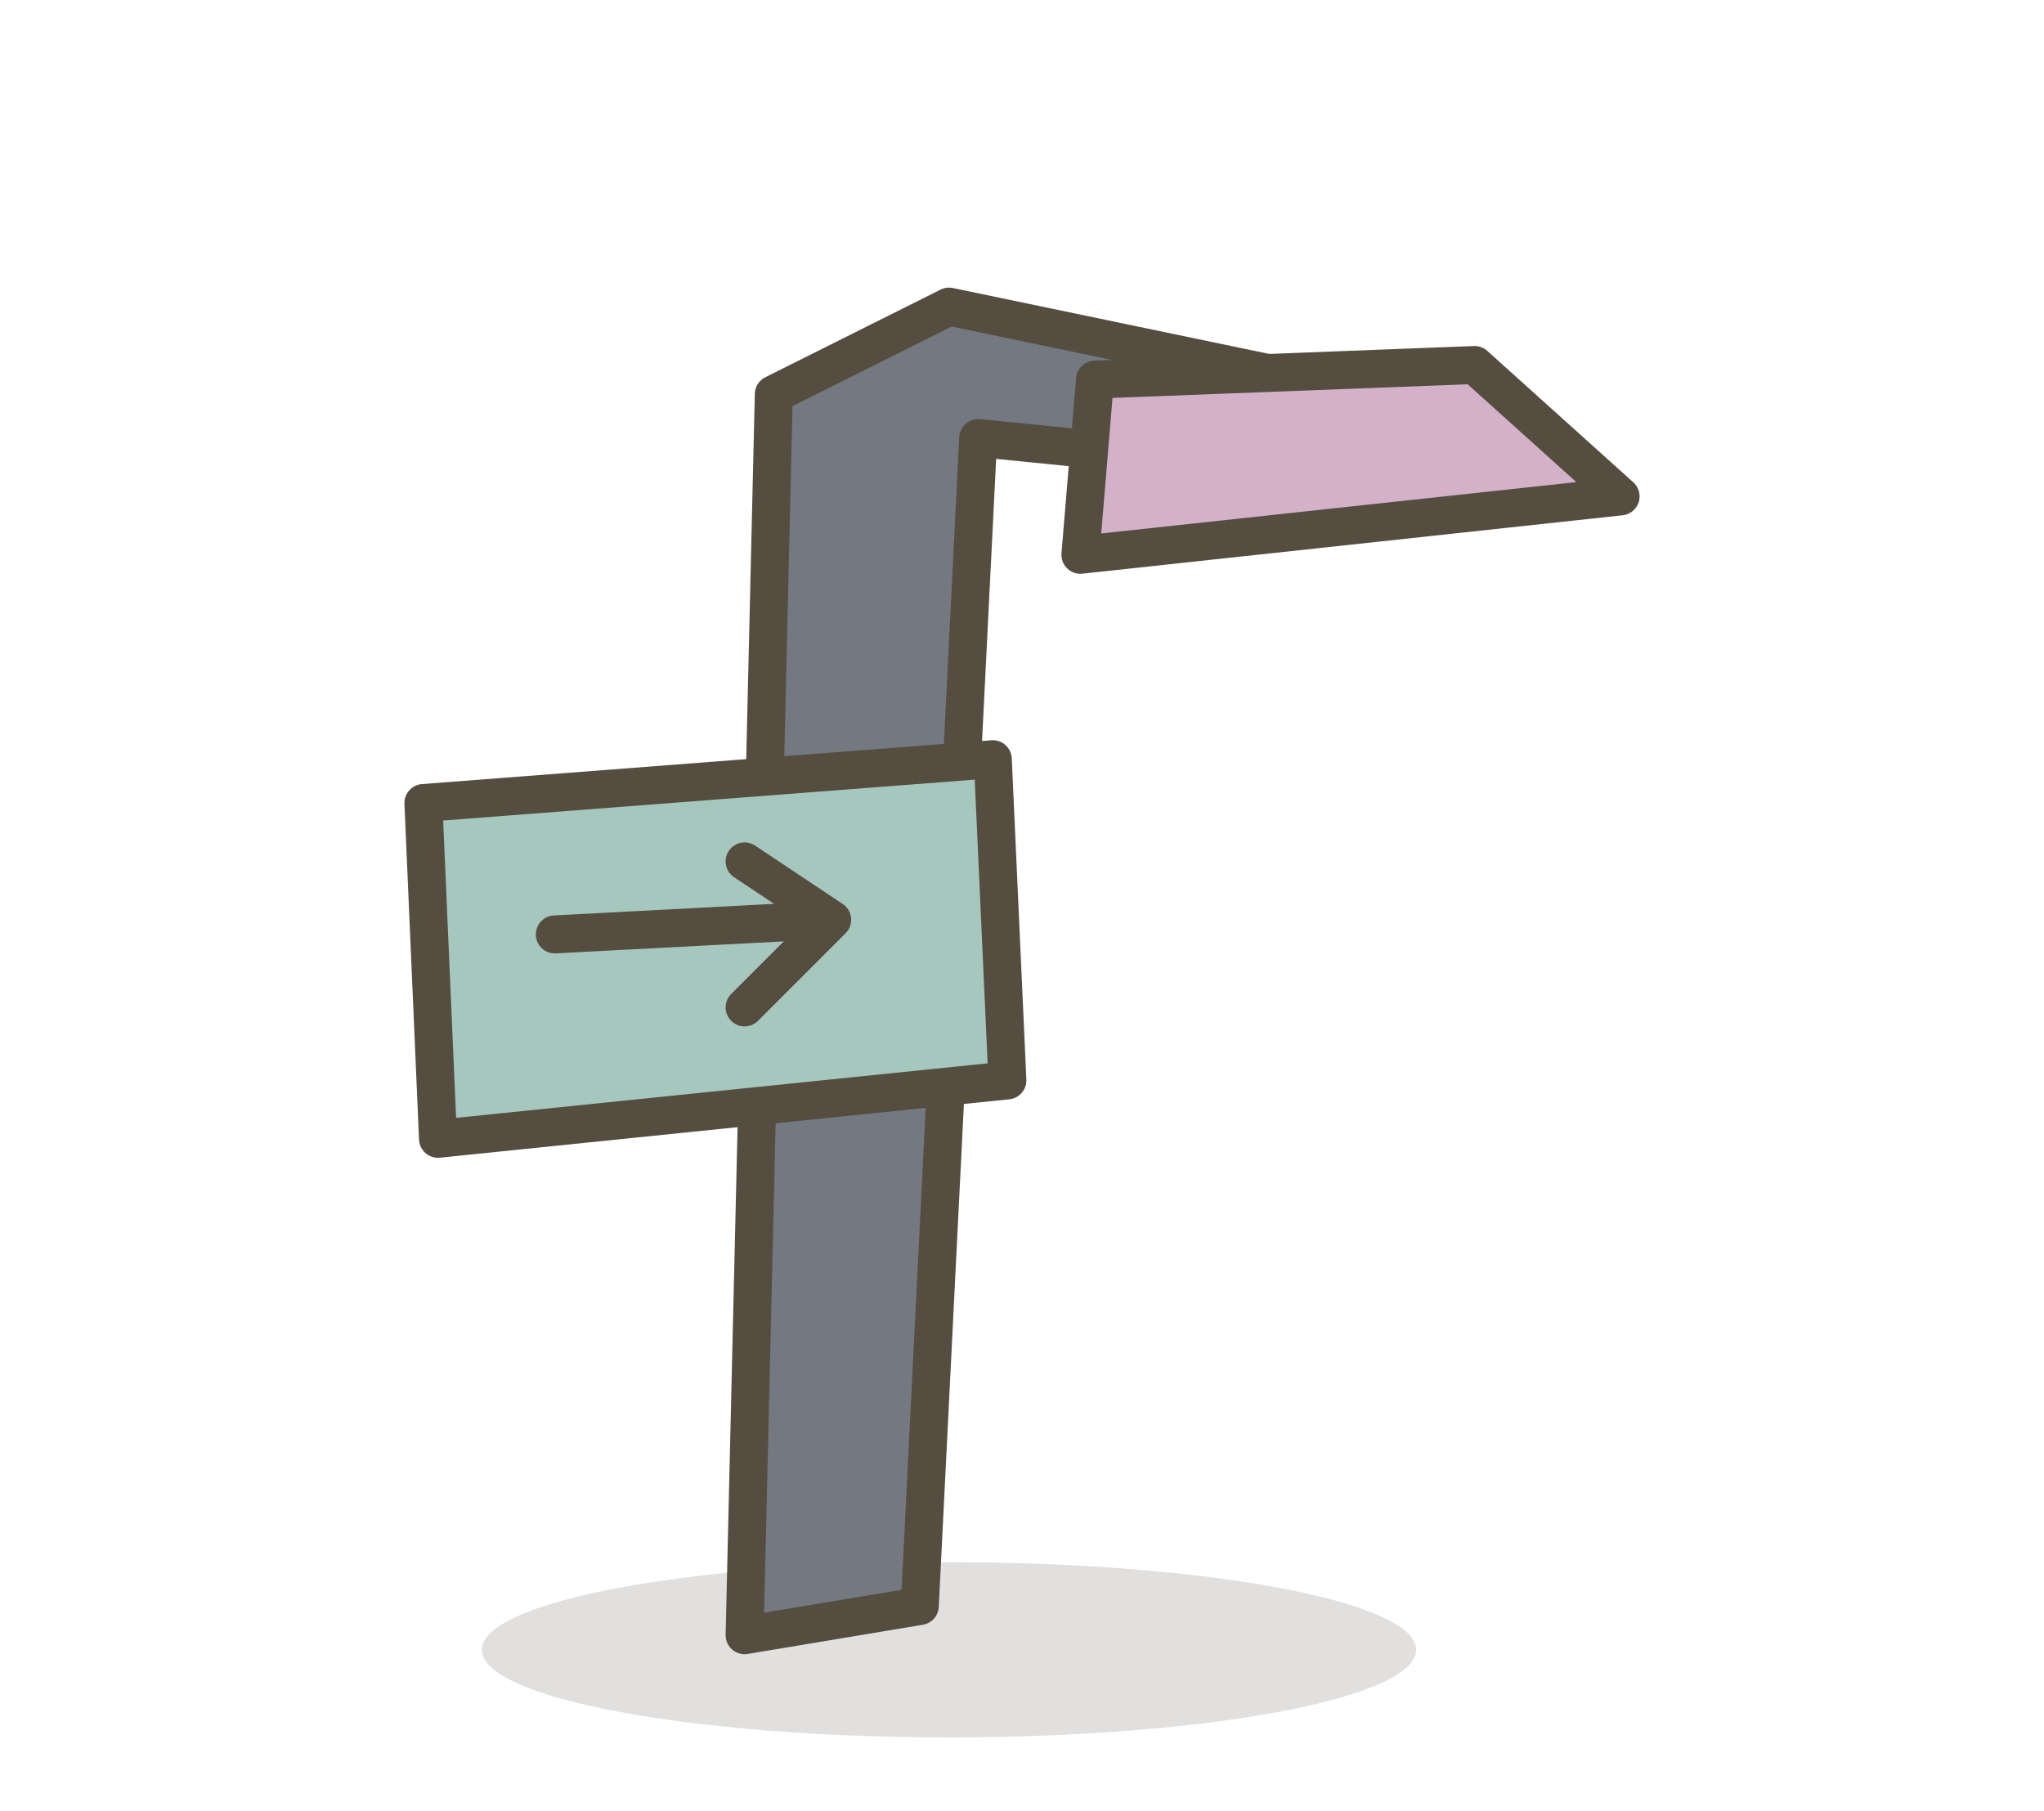
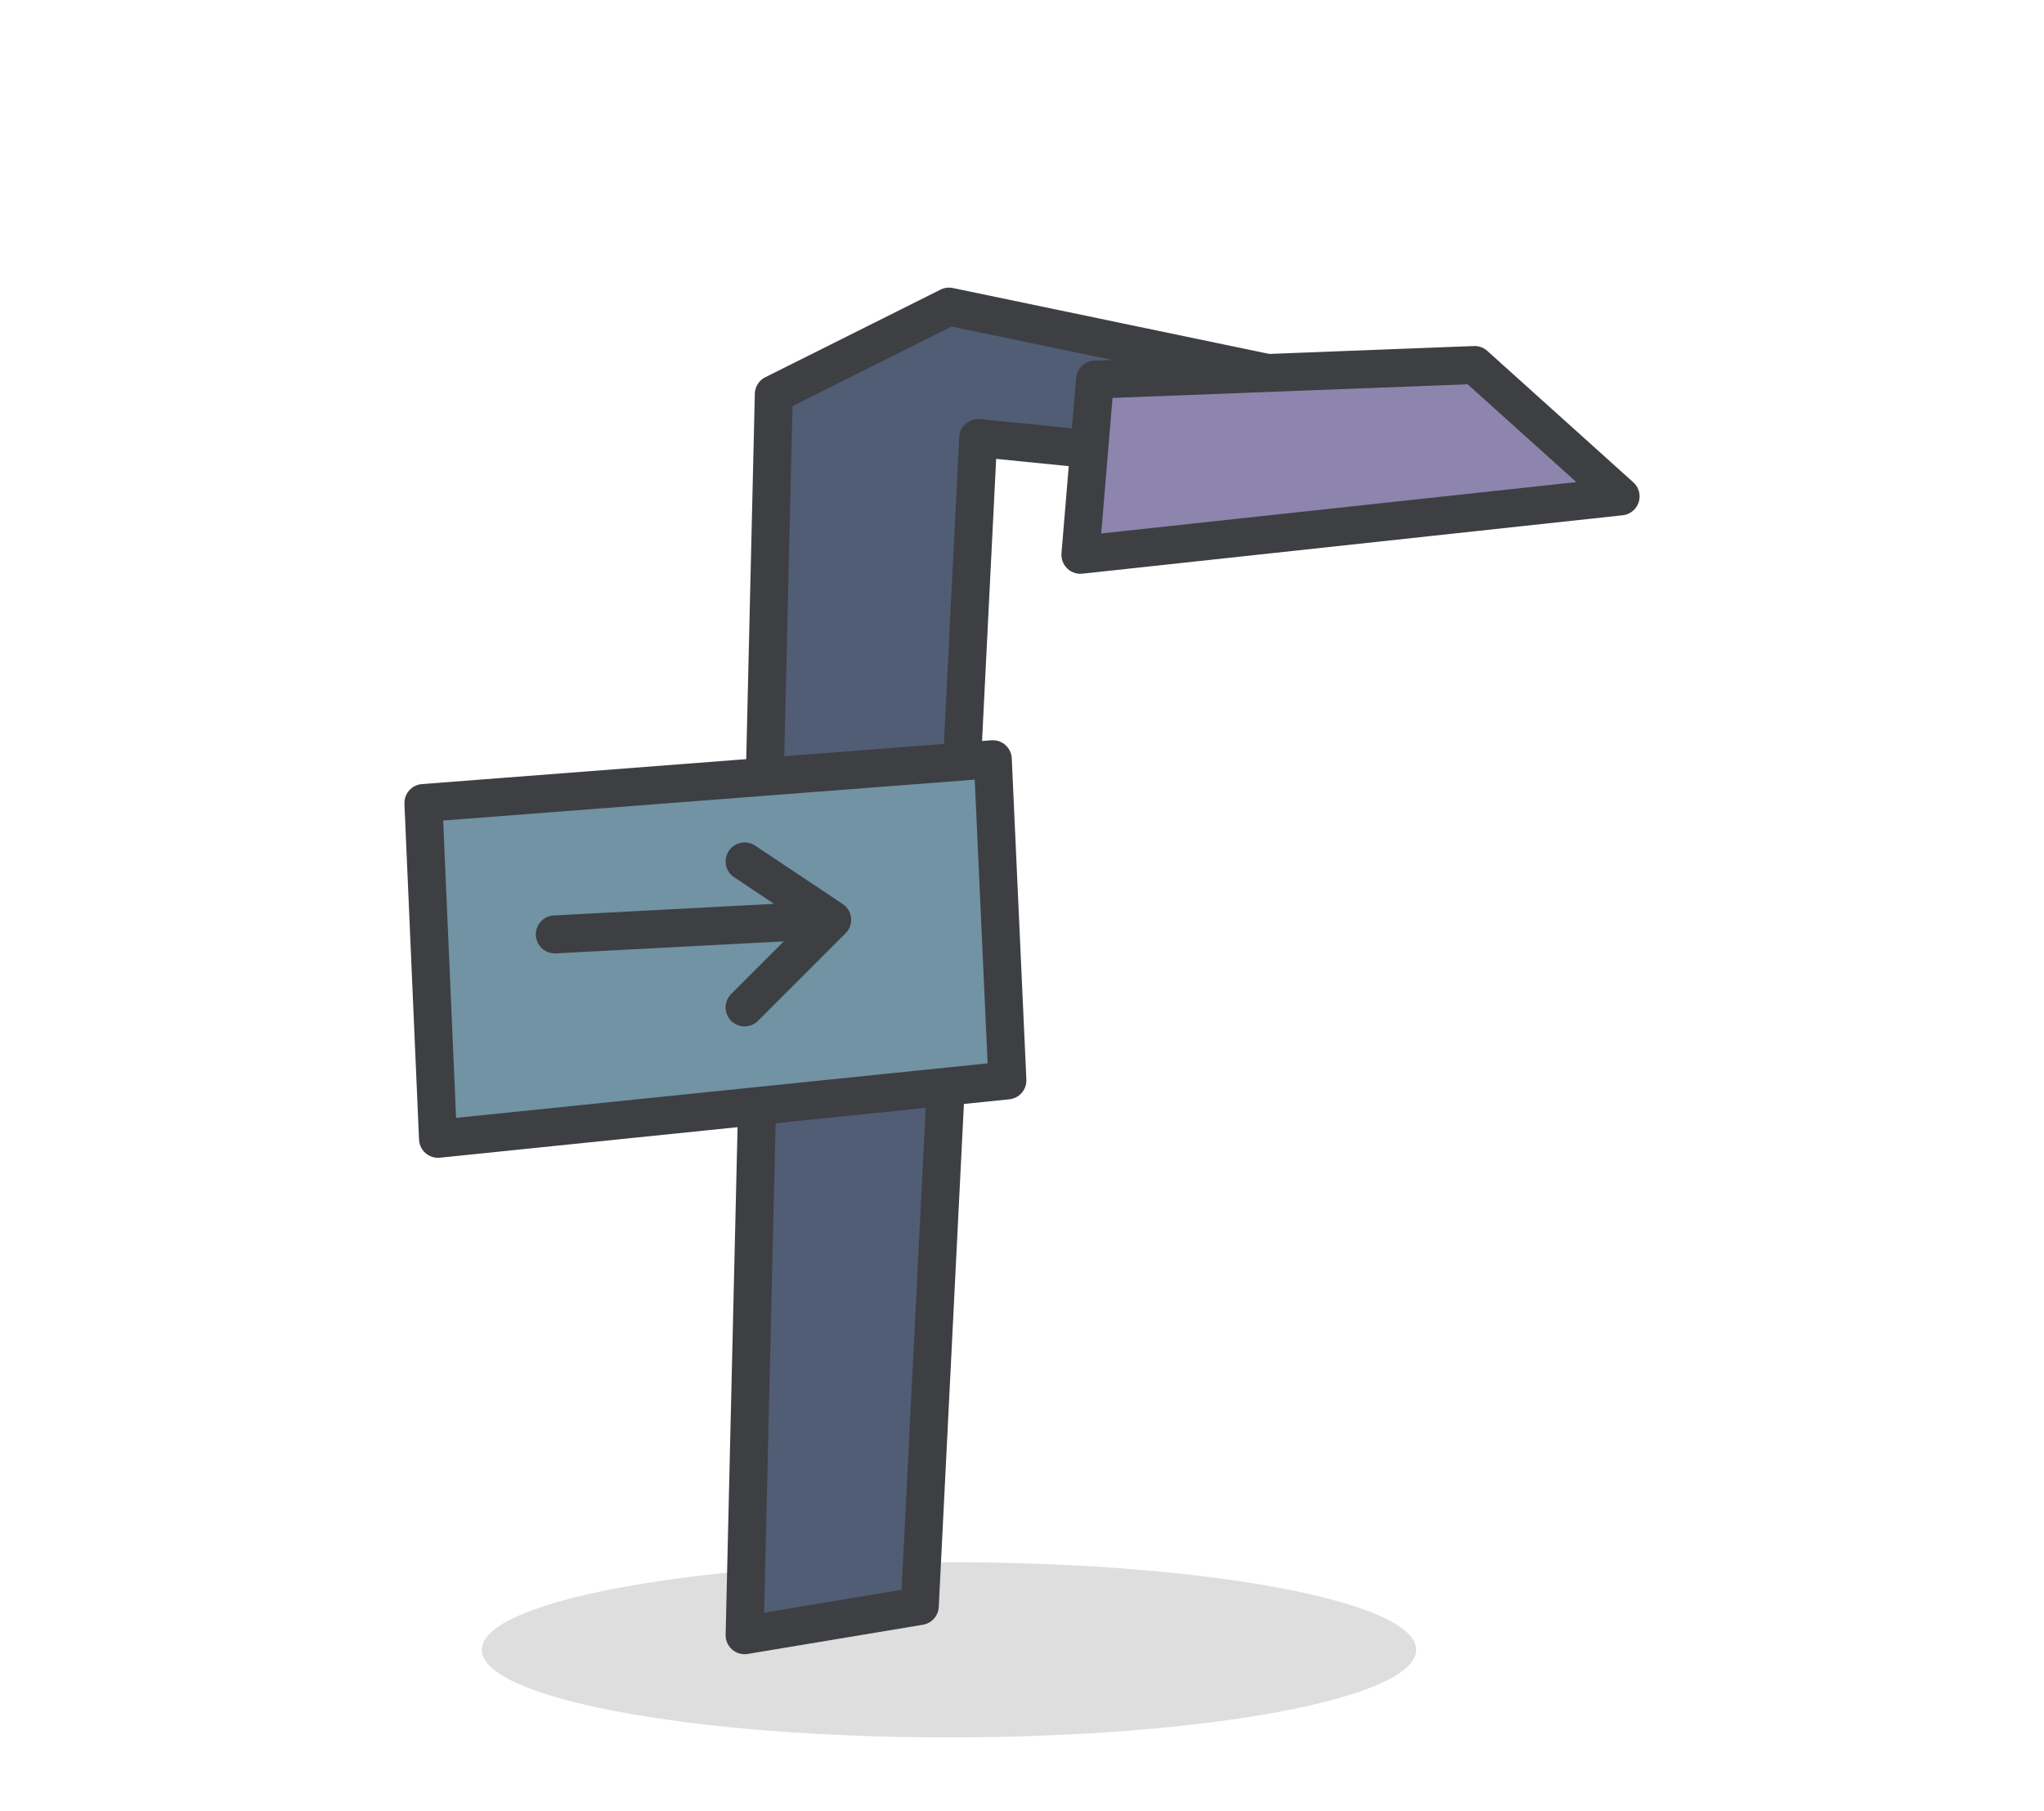
<svg xmlns="http://www.w3.org/2000/svg" width="140" height="124" viewBox="0 0 140 124">
-   <ellipse cx="65" cy="113" rx="32" ry="6" fill="#55483c" opacity=".17" />
-   <g stroke="#544d40" stroke-width="2.6" stroke-linejoin="round" stroke-linecap="round">
-     <path fill="#747880" d="m51 112 2-85 12-6 24 5-2 6-20-2-4 80z" />
-     <path fill="#d3b2c9" d="m75 26 26-1 10 9-37 4z" />
-     <path fill="#a6c7bd" d="m29 55 39-3 1 22-39 4z" />
+   <ellipse cx="65" cy="113" rx="32" ry="6" fill="#3e3c40" opacity=".17" />
+   <g stroke="#3d3f43" stroke-width="2.6" stroke-linejoin="round" stroke-linecap="round">
+     <path fill="#515d75" d="m51 112 2-85 12-6 24 5-2 6-20-2-4 80z" />
+     <path fill="#8d85ae" d="m75 26 26-1 10 9-37 4z" />
+     <path fill="#7193a4" d="m29 55 39-3 1 22-39 4z" />
    <path fill="none" d="m38 64 19-1-6-4m6 4-6 6" />
  </g>
</svg>
